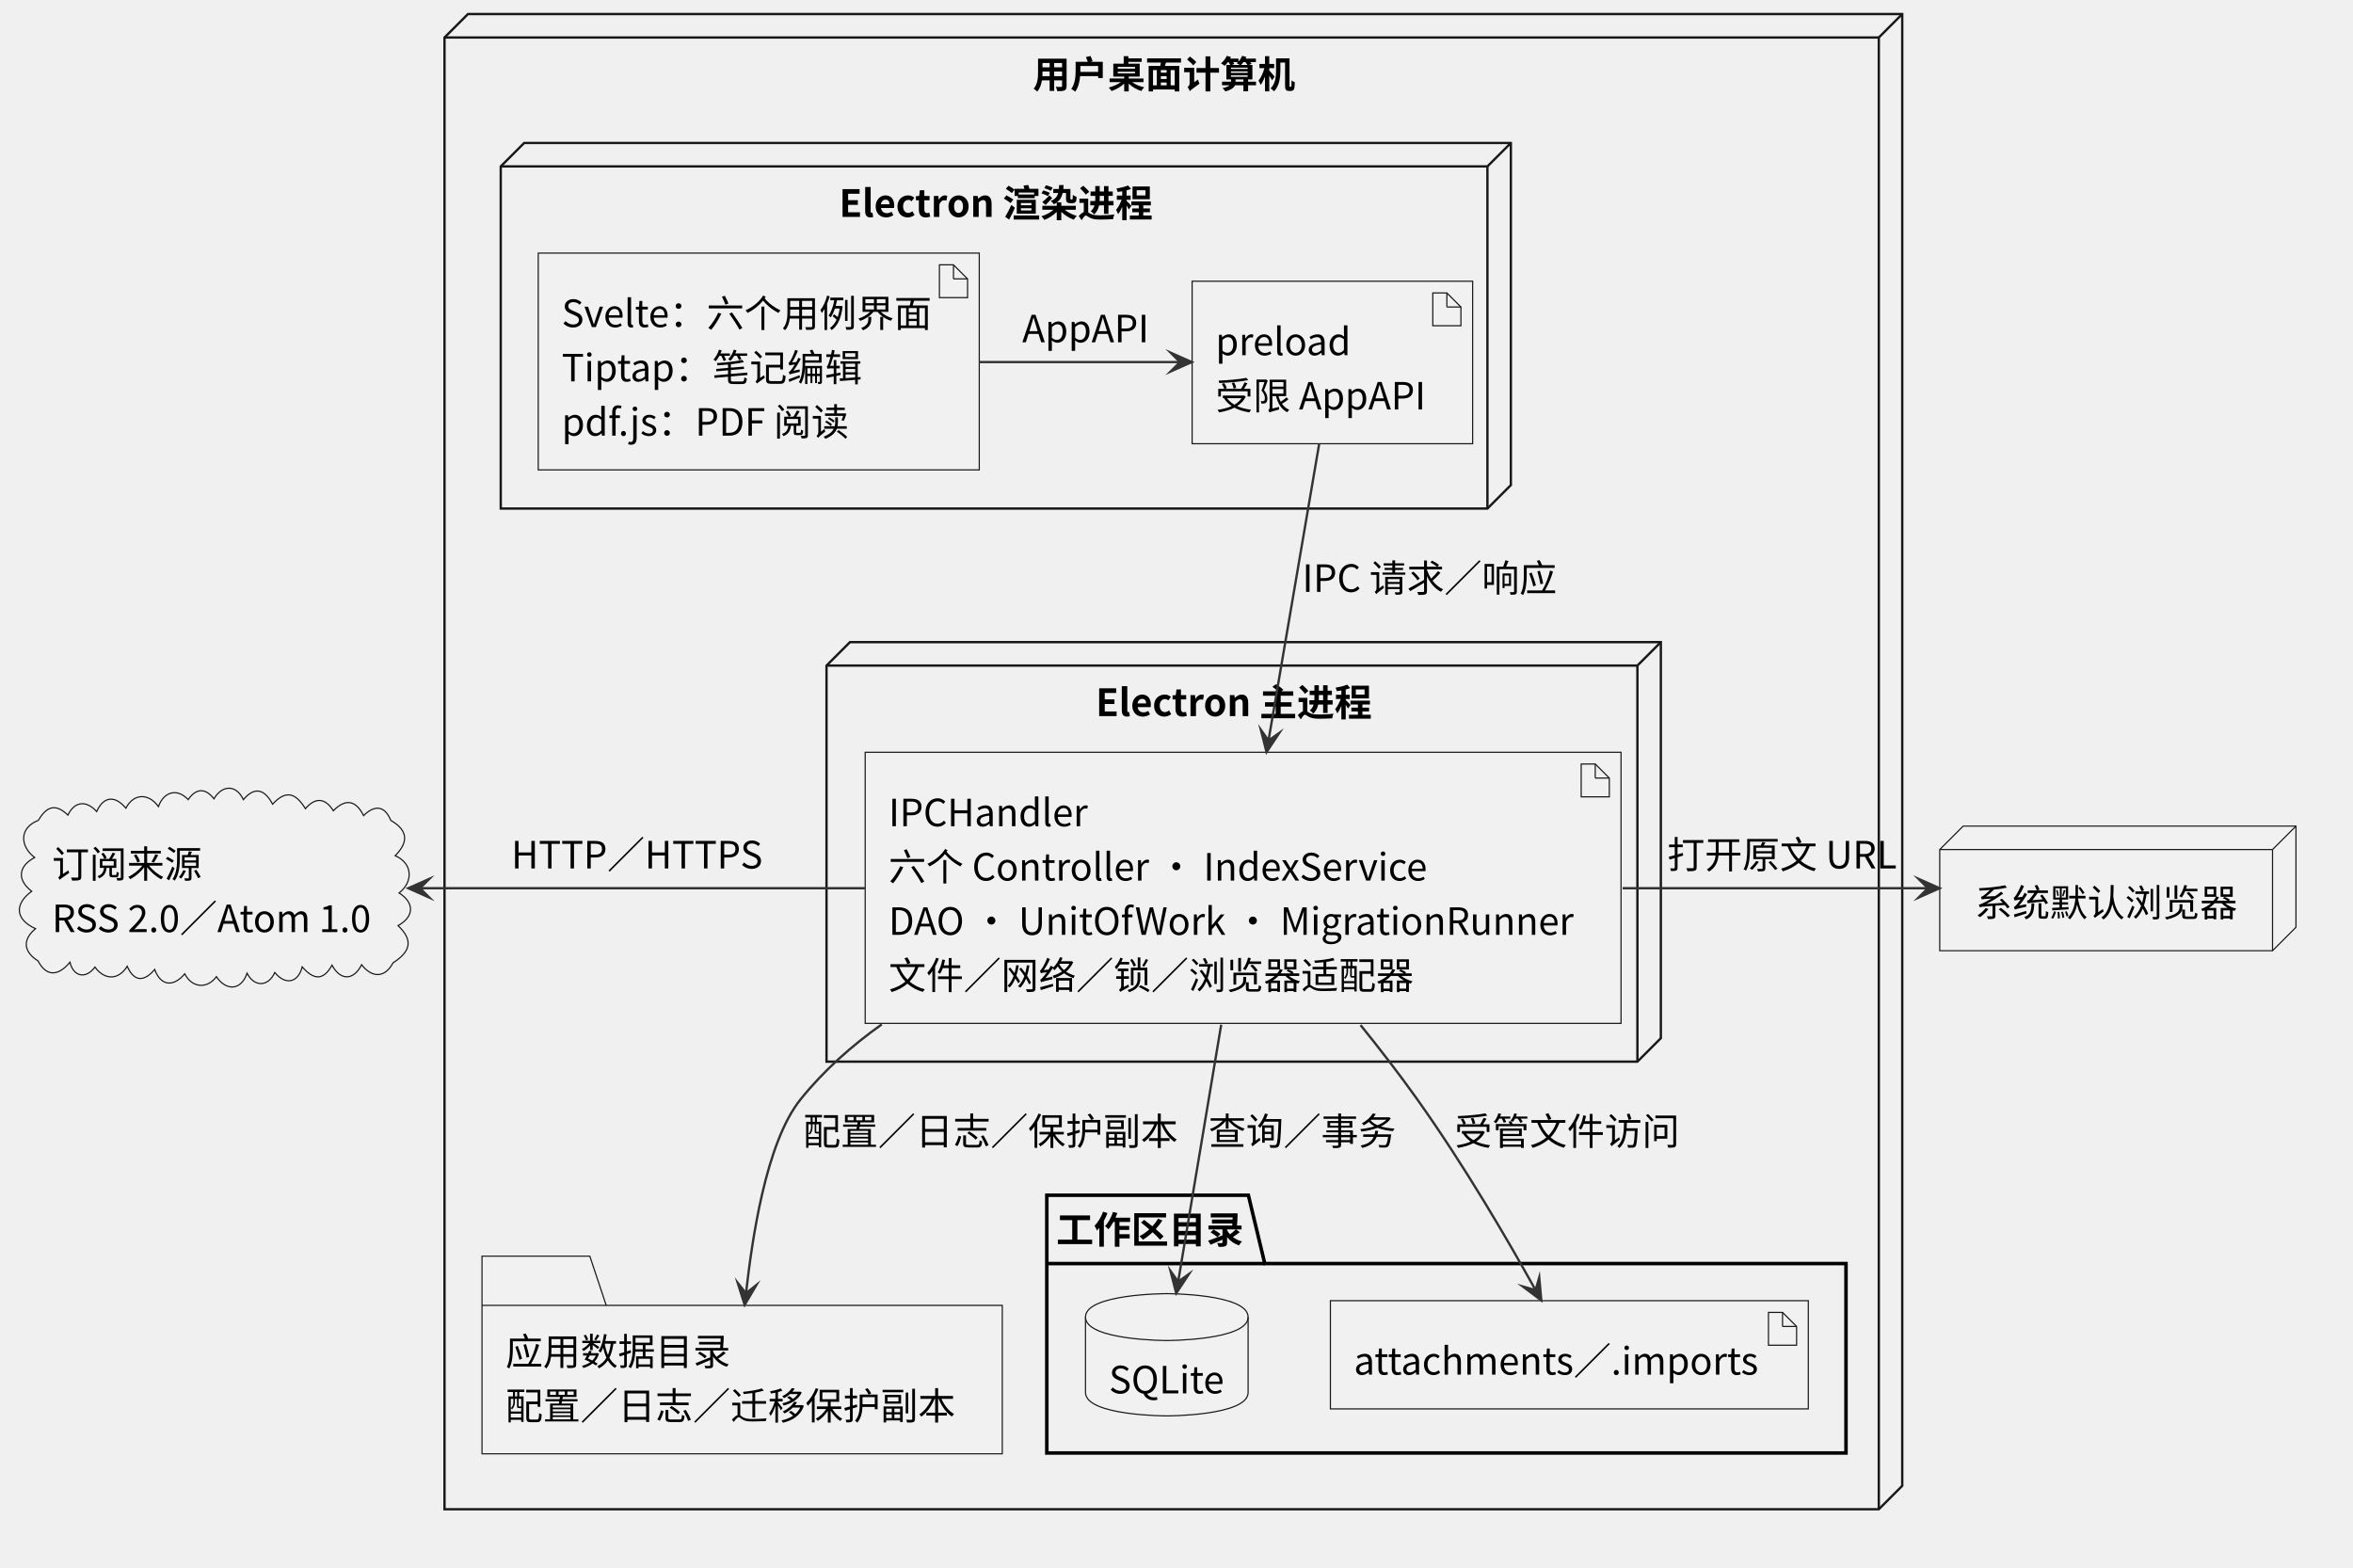
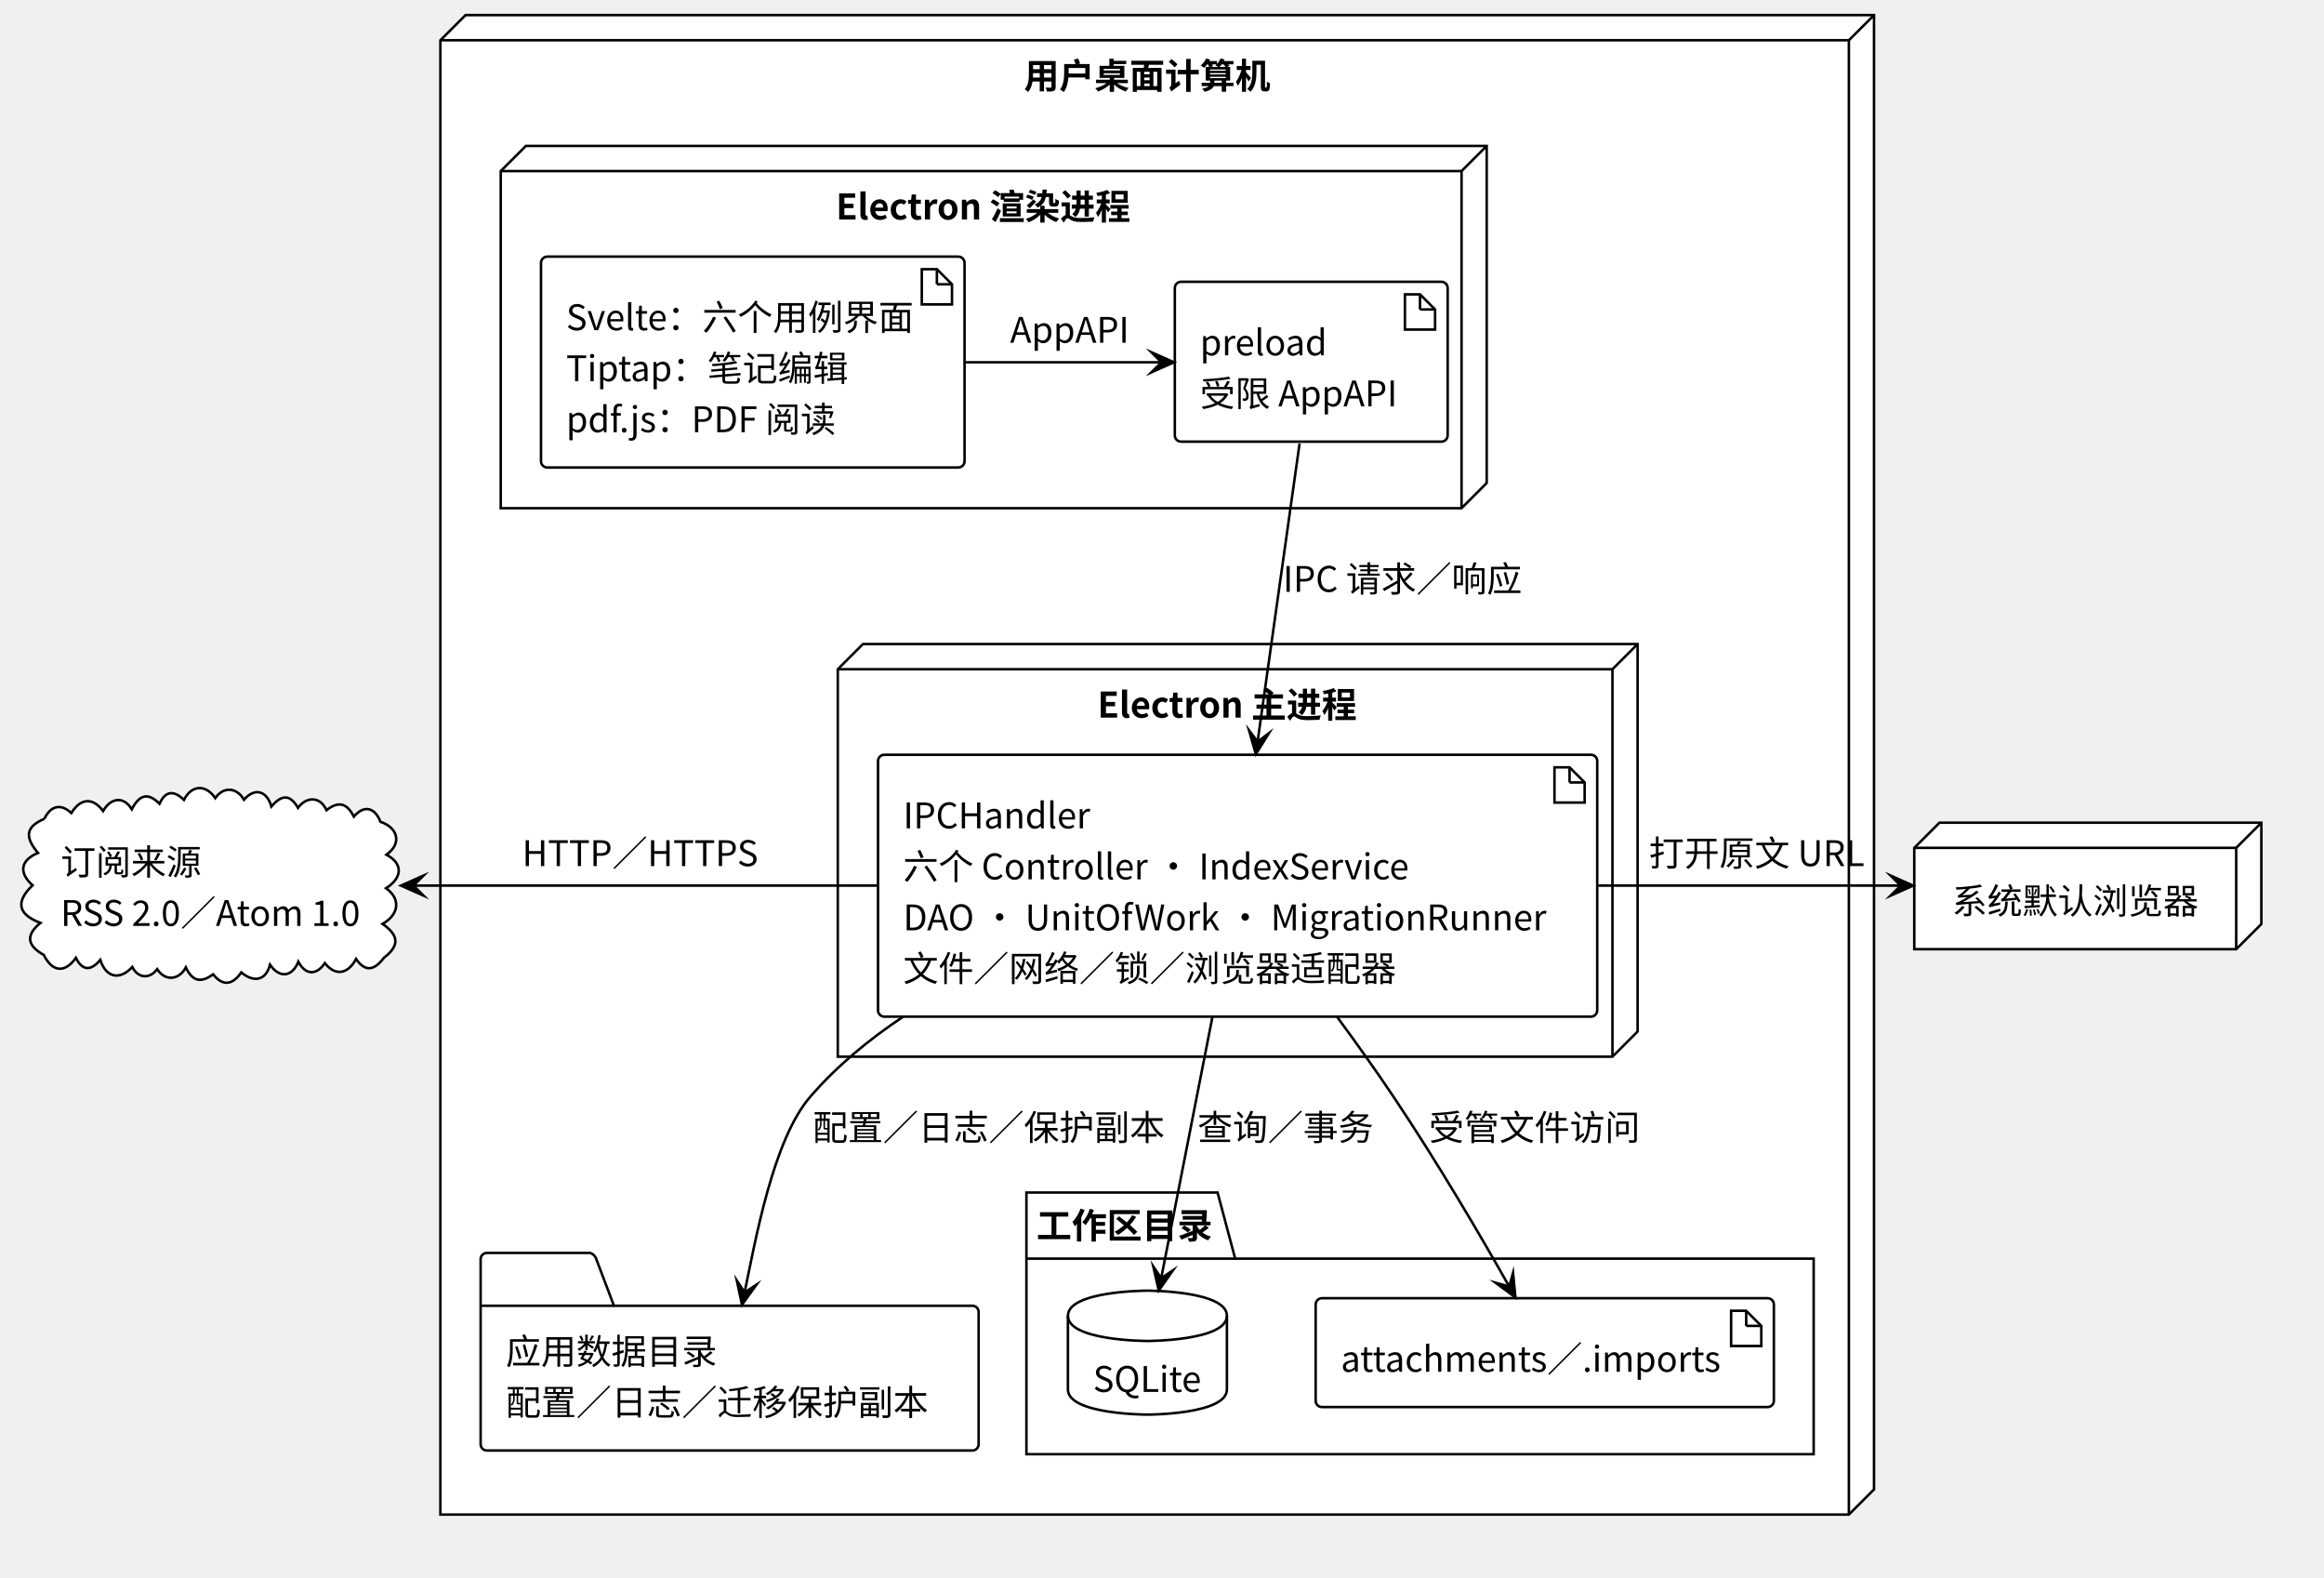
- <svg xmlns="http://www.w3.org/2000/svg" version="1.1" data-diagram-type="DESCRIPTION" style="width:1004px;height:669px;background:#FFFFFF;" width="1004px" height="669px" viewBox="0 0 1004 669" zoomAndPan="magnify" preserveAspectRatio="none" contentStyleType="text/css">
+ <svg xmlns="http://www.w3.org/2000/svg" version="1.1" data-diagram-type="DESCRIPTION" style="width:924px;height:627px;background:#FFFFFF;" width="924px" height="627px" viewBox="0 0 924 627" zoomAndPan="magnify" preserveAspectRatio="none" contentStyleType="text/css">
  <defs />
  <g font-family="sans-serif" lengthAdjust="spacing">
-     <g class="cluster" data-qualified-name="Desktop" id="ent0001" data-source-line="10">
-       <polygon points="189.666,16,199.666,6,811.666,6,811.666,634,801.666,644,189.666,644,189.666,16" fill="none" style="stroke:#181818;stroke-width:1;stroke-linejoin:miter;stroke-miterlimit:10;" />
-       <line x1="801.666" y1="16" x2="811.666" y2="6" style="stroke:#181818;stroke-width:1;" />
-       <line x1="189.666" y1="16" x2="801.666" y2="16" style="stroke:#181818;stroke-width:1;" />
-       <line x1="801.666" y1="16" x2="801.666" y2="644" style="stroke:#181818;stroke-width:1;" />
-       <text x="440.666" y="37.56" fill="#000" font-size="16" textLength="112" font-weight="700" font-family="Noto Sans CJK SC">用户桌面计算机</text>
+     <g class="cluster" data-qualified-name="Desktop" id="ent0001" data-source-line="2">
+       <polygon points="175.095,16,185.095,6,745.095,6,745.095,592,735.095,602,175.095,602,175.095,16" fill="#FFF" style="stroke:#000;stroke-width:1;stroke-linejoin:miter;stroke-miterlimit:10;" />
+       <line x1="735.095" y1="16" x2="745.095" y2="6" style="stroke:#000;stroke-width:1;" />
+       <line x1="175.095" y1="16" x2="735.095" y2="16" style="stroke:#000;stroke-width:1;" />
+       <line x1="735.095" y1="16" x2="735.095" y2="602" style="stroke:#000;stroke-width:1;" />
+       <text x="407.095" y="35.24" fill="#000" font-size="14" textLength="98" font-weight="700" font-family="Noto Sans CJK SC">用户桌面计算机</text>
    </g>
-     <g class="cluster" data-qualified-name="Desktop.Renderer" id="ent0002" data-source-line="11">
-       <polygon points="213.666,71,223.666,61,644.666,61,644.666,207,634.666,217,213.666,217,213.666,71" fill="none" style="stroke:#181818;stroke-width:1;stroke-linejoin:miter;stroke-miterlimit:10;" />
-       <line x1="634.666" y1="71" x2="644.666" y2="61" style="stroke:#181818;stroke-width:1;" />
-       <line x1="213.666" y1="71" x2="634.666" y2="71" style="stroke:#181818;stroke-width:1;" />
-       <line x1="634.666" y1="71" x2="634.666" y2="217" style="stroke:#181818;stroke-width:1;" />
-       <text x="358.054" y="92.56" fill="#000" font-size="16" textLength="134.224" font-weight="700" font-family="Noto Sans CJK SC">Electron 渲染进程</text>
+     <g class="cluster" data-qualified-name="Desktop.Renderer" id="ent0002" data-source-line="3">
+       <polygon points="199.095,68,209.095,58,591.095,58,591.095,192,581.095,202,199.095,202,199.095,68" fill="#FFF" style="stroke:#000;stroke-width:1;stroke-linejoin:miter;stroke-miterlimit:10;" />
+       <line x1="581.095" y1="68" x2="591.095" y2="58" style="stroke:#000;stroke-width:1;" />
+       <line x1="199.095" y1="68" x2="581.095" y2="68" style="stroke:#000;stroke-width:1;" />
+       <line x1="581.095" y1="68" x2="581.095" y2="202" style="stroke:#000;stroke-width:1;" />
+       <text x="332.372" y="87.24" fill="#000" font-size="14" textLength="117.446" font-weight="700" font-family="Noto Sans CJK SC">Electron 渲染进程</text>
    </g>
-     <g class="cluster" data-qualified-name="Desktop.Main" id="ent0005" data-source-line="15">
-       <polygon points="352.666,284,362.666,274,708.666,274,708.666,443,698.666,453,352.666,453,352.666,284" fill="none" style="stroke:#181818;stroke-width:1;stroke-linejoin:miter;stroke-miterlimit:10;" />
-       <line x1="698.666" y1="284" x2="708.666" y2="274" style="stroke:#181818;stroke-width:1;" />
-       <line x1="352.666" y1="284" x2="698.666" y2="284" style="stroke:#181818;stroke-width:1;" />
-       <line x1="698.666" y1="284" x2="698.666" y2="453" style="stroke:#181818;stroke-width:1;" />
-       <text x="467.554" y="305.56" fill="#000" font-size="16" textLength="118.224" font-weight="700" font-family="Noto Sans CJK SC">Electron 主进程</text>
+     <g class="cluster" data-qualified-name="Desktop.Main" id="ent0005" data-source-line="7">
+       <polygon points="333.095,266,343.095,256,651.095,256,651.095,410,641.095,420,333.095,420,333.095,266" fill="#FFF" style="stroke:#000;stroke-width:1;stroke-linejoin:miter;stroke-miterlimit:10;" />
+       <line x1="641.095" y1="266" x2="651.095" y2="256" style="stroke:#000;stroke-width:1;" />
+       <line x1="333.095" y1="266" x2="641.095" y2="266" style="stroke:#000;stroke-width:1;" />
+       <line x1="641.095" y1="266" x2="641.095" y2="420" style="stroke:#000;stroke-width:1;" />
+       <text x="436.372" y="285.24" fill="#000" font-size="14" textLength="103.446" font-weight="700" font-family="Noto Sans CJK SC">Electron 主进程</text>
    </g>
-     <g class="cluster" data-qualified-name="Desktop.Workspace" id="ent0007" data-source-line="18">
-       <polygon points="446.666,510,532.666,510,539.666,539.168,787.666,539.168,787.666,620,446.666,620,446.666,510" fill="none" style="stroke:#000;stroke-width:1.5;stroke-linejoin:miter;stroke-miterlimit:10;" />
-       <line x1="446.666" y1="539.168" x2="539.666" y2="539.168" style="stroke:#000;stroke-width:1.5;" />
-       <text x="450.666" y="530.56" fill="#000" font-size="16" textLength="80" font-weight="700" font-family="Noto Sans CJK SC">工作区目录</text>
+     <g class="cluster" data-qualified-name="Desktop.Workspace" id="ent0007" data-source-line="10">
+       <polygon points="408.095,474,484.094,474,491.094,500.272,721.095,500.272,721.095,578,408.095,578,408.095,474" fill="#FFF" style="stroke:#000;stroke-width:1;stroke-linejoin:miter;stroke-miterlimit:10;" />
+       <line x1="408.095" y1="500.272" x2="491.094" y2="500.272" style="stroke:#000;stroke-width:1;" />
+       <text x="412.095" y="492.24" fill="#000" font-size="14" textLength="70" font-weight="700" font-family="Noto Sans CJK SC">工作区目录</text>
    </g>
-     <g class="entity" data-qualified-name="Desktop.AppData" id="ent0010" data-source-line="22">
-       <polygon points="205.666,536,251.666,536,258.666,557,427.666,557,427.666,620.336,205.666,620.336,205.666,536" fill="#F1F1F1" style="stroke:#181818;stroke-width:0.5;stroke-linejoin:miter;stroke-miterlimit:10;" />
-       <line x1="205.666" y1="557" x2="258.666" y2="557" style="stroke:#181818;stroke-width:0.5;" />
-       <text x="215.666" y="582.56" fill="#000" font-size="16" textLength="96" font-family="Noto Sans CJK SC">应用数据目录</text>
-       <text x="215.666" y="605.728" fill="#000" font-size="16" textLength="192" font-family="Noto Sans CJK SC">配置／日志／迁移保护副本</text>
+     <g class="entity" data-qualified-name="Desktop.AppData" id="ent0010" data-source-line="14">
+       <path d="M193.595,498 L234.595,498 A3.75,3.75 0 0 1 237.095,500.5 L244.095,519 L386.594,519 A2.5,2.5 0 0 1 389.094,521.5 L389.094,574.044 A2.5,2.5 0 0 1 386.594,576.544 L193.595,576.544 A2.5,2.5 0 0 1 191.095,574.044 L191.095,500.5 A2.5,2.5 0 0 1 193.595,498" style="stroke:#000;stroke-width:1;" fill="#FFF" />
+       <line x1="191.095" y1="519" x2="244.095" y2="519" style="stroke:#000;stroke-width:1;" />
+       <text x="201.095" y="542.24" fill="#000" font-size="14" textLength="84" font-family="Noto Sans CJK SC">应用数据目录</text>
+       <text x="201.095" y="562.512" fill="#000" font-size="14" textLength="167.999" font-family="Noto Sans CJK SC">配置／日志／迁移保护副本</text>
    </g>
-     <g class="entity" data-qualified-name="Desktop.Renderer.UI" id="ent0003" data-source-line="12">
-       <rect x="229.666" y="108" width="188.176" height="92.504" fill="#F1F1F1" style="stroke:#181818;stroke-width:0.5;" />
-       <polygon points="400.842,113,400.842,127,412.842,127,412.842,119,406.842,113,400.842,113" fill="#F1F1F1" style="stroke:#181818;stroke-width:0.5;stroke-linejoin:miter;stroke-miterlimit:10;" />
-       <line x1="406.842" y1="113" x2="406.842" y2="119" style="stroke:#181818;stroke-width:0.5;" />
-       <line x1="412.842" y1="119" x2="406.842" y2="119" style="stroke:#181818;stroke-width:0.5;" />
-       <text x="239.666" y="139.56" fill="#000" font-size="16" textLength="158.176" font-family="Noto Sans CJK SC">Svelte：六个用例界面</text>
-       <text x="239.666" y="162.728" fill="#000" font-size="16" textLength="128.864" font-family="Noto Sans CJK SC">Tiptap：笔记编辑</text>
-       <text x="239.666" y="185.896" fill="#000" font-size="16" textLength="122.928" font-family="Noto Sans CJK SC">pdf.js：PDF 阅读</text>
+     <g class="entity" data-qualified-name="Desktop.Renderer.UI" id="ent0003" data-source-line="4">
+       <rect x="215.095" y="102" width="168.403" height="83.816" fill="#FFF" style="stroke:#000;stroke-width:1;" rx="2.5" ry="2.5" />
+       <polygon points="366.498,107,366.498,121,378.498,121,378.498,113,372.498,107,366.498,107" fill="#FFF" style="stroke:#000;stroke-width:1;stroke-linejoin:miter;stroke-miterlimit:10;" />
+       <line x1="372.498" y1="107" x2="372.498" y2="113" style="stroke:#000;stroke-width:1;" />
+       <line x1="378.498" y1="113" x2="372.498" y2="113" style="stroke:#000;stroke-width:1;" />
+       <text x="225.095" y="131.24" fill="#000" font-size="14" textLength="138.403" font-family="Noto Sans CJK SC">Svelte：六个用例界面</text>
+       <text x="225.095" y="151.512" fill="#000" font-size="14" textLength="112.756" font-family="Noto Sans CJK SC">Tiptap：笔记编辑</text>
+       <text x="225.095" y="171.784" fill="#000" font-size="14" textLength="107.562" font-family="Noto Sans CJK SC">pdf.js：PDF 阅读</text>
    </g>
-     <g class="entity" data-qualified-name="Desktop.Renderer.Preload" id="ent0004" data-source-line="13">
-       <rect x="508.666" y="120" width="119.696" height="69.336" fill="#F1F1F1" style="stroke:#181818;stroke-width:0.5;" />
-       <polygon points="611.362,125,611.362,139,623.362,139,623.362,131,617.362,125,611.362,125" fill="#F1F1F1" style="stroke:#181818;stroke-width:0.5;stroke-linejoin:miter;stroke-miterlimit:10;" />
-       <line x1="617.362" y1="125" x2="617.362" y2="131" style="stroke:#181818;stroke-width:0.5;" />
-       <line x1="623.362" y1="131" x2="617.362" y2="131" style="stroke:#181818;stroke-width:0.5;" />
-       <text x="518.666" y="151.56" fill="#000" font-size="16" textLength="58.16" font-family="Noto Sans CJK SC">preload</text>
-       <text x="518.666" y="174.728" fill="#000" font-size="16" textLength="89.696" font-family="Noto Sans CJK SC">受限 AppAPI</text>
+     <g class="entity" data-qualified-name="Desktop.Renderer.Preload" id="ent0004" data-source-line="5">
+       <rect x="467.095" y="112" width="108.484" height="63.544" fill="#FFF" style="stroke:#000;stroke-width:1;" rx="2.5" ry="2.5" />
+       <polygon points="558.578,117,558.578,131,570.578,131,570.578,123,564.578,117,558.578,117" fill="#FFF" style="stroke:#000;stroke-width:1;stroke-linejoin:miter;stroke-miterlimit:10;" />
+       <line x1="564.578" y1="117" x2="564.578" y2="123" style="stroke:#000;stroke-width:1;" />
+       <line x1="570.578" y1="123" x2="564.578" y2="123" style="stroke:#000;stroke-width:1;" />
+       <text x="477.095" y="141.24" fill="#000" font-size="14" textLength="50.89" font-family="Noto Sans CJK SC">preload</text>
+       <text x="477.095" y="161.512" fill="#000" font-size="14" textLength="78.484" font-family="Noto Sans CJK SC">受限 AppAPI</text>
    </g>
-     <g class="entity" data-qualified-name="Desktop.Main.Services" id="ent0006" data-source-line="16">
-       <rect x="369.166" y="321" width="322.513" height="115.672" fill="#F1F1F1" style="stroke:#181818;stroke-width:0.5;" />
-       <polygon points="674.678,326,674.678,340,686.678,340,686.678,332,680.678,326,674.678,326" fill="#F1F1F1" style="stroke:#181818;stroke-width:0.5;stroke-linejoin:miter;stroke-miterlimit:10;" />
-       <line x1="680.678" y1="326" x2="680.678" y2="332" style="stroke:#181818;stroke-width:0.5;" />
-       <line x1="686.678" y1="332" x2="680.678" y2="332" style="stroke:#181818;stroke-width:0.5;" />
-       <text x="379.166" y="352.56" fill="#000" font-size="16" textLength="84.976" font-family="Noto Sans CJK SC">IPCHandler</text>
-       <text x="379.166" y="375.728" fill="#000" font-size="16" textLength="230.08" font-family="Noto Sans CJK SC">六个 Controller · IndexService</text>
-       <text x="379.166" y="398.896" fill="#000" font-size="16" textLength="292.513" font-family="Noto Sans CJK SC">DAO · UnitOfWork · MigrationRunner</text>
-       <text x="379.166" y="422.064" fill="#000" font-size="16" textLength="224" font-family="Noto Sans CJK SC">文件／网络／锁／浏览器适配器</text>
+     <g class="entity" data-qualified-name="Desktop.Main.Services" id="ent0006" data-source-line="8">
+       <rect x="349.095" y="300" width="285.947" height="104.088" fill="#FFF" style="stroke:#000;stroke-width:1;" rx="2.5" ry="2.5" />
+       <polygon points="618.042,305,618.042,319,630.042,319,630.042,311,624.042,305,618.042,305" fill="#FFF" style="stroke:#000;stroke-width:1;stroke-linejoin:miter;stroke-miterlimit:10;" />
+       <line x1="624.042" y1="305" x2="624.042" y2="311" style="stroke:#000;stroke-width:1;" />
+       <line x1="630.042" y1="311" x2="624.042" y2="311" style="stroke:#000;stroke-width:1;" />
+       <text x="359.095" y="329.24" fill="#000" font-size="14" textLength="74.354" font-family="Noto Sans CJK SC">IPCHandler</text>
+       <text x="359.095" y="349.512" fill="#000" font-size="14" textLength="201.319" font-family="Noto Sans CJK SC">六个 Controller · IndexService</text>
+       <text x="359.095" y="369.784" fill="#000" font-size="14" textLength="255.947" font-family="Noto Sans CJK SC">DAO · UnitOfWork · MigrationRunner</text>
+       <text x="359.095" y="390.056" fill="#000" font-size="14" textLength="195.999" font-family="Noto Sans CJK SC">文件／网络／锁／浏览器适配器</text>
    </g>
-     <g class="entity" data-qualified-name="Desktop.Workspace.DB" id="ent0008" data-source-line="19">
-       <path d="M463.166,562 C463.166,552 497.862,552 497.862,552 C497.862,552 532.558,552 532.558,562 L532.558,594.168 C532.558,604.168 497.862,604.168 497.862,604.168 C497.862,604.168 463.166,604.168 463.166,594.168 L463.166,562" style="stroke:#181818;stroke-width:0.5;" fill="#F1F1F1" />
-       <path d="M463.166,562 C463.166,572 497.862,572 497.862,572 C497.862,572 532.558,572 532.558,562" style="stroke:#181818;stroke-width:0.5;" fill="none" />
-       <text x="473.166" y="594.56" fill="#000" font-size="16" textLength="49.392" font-family="Noto Sans CJK SC">SQLite</text>
+     <g class="entity" data-qualified-name="Desktop.Workspace.DB" id="ent0008" data-source-line="11">
+       <path d="M424.595,523 C424.595,513 456.204,513 456.204,513 C456.204,513 487.813,513 487.813,523 L487.813,552.272 C487.813,562.272 456.204,562.272 456.204,562.272 C456.204,562.272 424.595,562.272 424.595,552.272 L424.595,523" style="stroke:#000;stroke-width:1;" fill="#FFF" />
+       <path d="M424.595,523 C424.595,533 456.204,533 456.204,533 C456.204,533 487.813,533 487.813,523" style="stroke:#000;stroke-width:1;" fill="none" />
+       <text x="434.595" y="553.24" fill="#000" font-size="14" textLength="43.218" font-family="Noto Sans CJK SC">SQLite</text>
    </g>
-     <g class="entity" data-qualified-name="Desktop.Workspace.Files" id="ent0009" data-source-line="20">
-       <rect x="567.666" y="555" width="203.92" height="46.168" fill="#F1F1F1" style="stroke:#181818;stroke-width:0.5;" />
-       <polygon points="754.586,560,754.586,574,766.586,574,766.586,566,760.586,560,754.586,560" fill="#F1F1F1" style="stroke:#181818;stroke-width:0.5;stroke-linejoin:miter;stroke-miterlimit:10;" />
-       <line x1="760.586" y1="560" x2="760.586" y2="566" style="stroke:#181818;stroke-width:0.5;" />
-       <line x1="766.586" y1="566" x2="760.586" y2="566" style="stroke:#181818;stroke-width:0.5;" />
-       <text x="577.666" y="586.56" fill="#000" font-size="16" textLength="173.92" font-family="Noto Sans CJK SC">attachments／.imports</text>
+     <g class="entity" data-qualified-name="Desktop.Workspace.Files" id="ent0009" data-source-line="12">
+       <rect x="523.095" y="516" width="182.179" height="43.272" fill="#FFF" style="stroke:#000;stroke-width:1;" rx="2.5" ry="2.5" />
+       <polygon points="688.274,521,688.274,535,700.274,535,700.274,527,694.274,521,688.274,521" fill="#FFF" style="stroke:#000;stroke-width:1;stroke-linejoin:miter;stroke-miterlimit:10;" />
+       <line x1="694.274" y1="521" x2="694.274" y2="527" style="stroke:#000;stroke-width:1;" />
+       <line x1="700.274" y1="527" x2="694.274" y2="527" style="stroke:#000;stroke-width:1;" />
+       <text x="533.095" y="545.24" fill="#000" font-size="14" textLength="152.179" font-family="Noto Sans CJK SC">attachments／.imports</text>
    </g>
-     <g class="entity" data-qualified-name="Feed" id="ent0011" data-source-line="24">
-       <path d="M16.357,350.05 C19.843,344.202 23.526,342.589 28.982,347.802 C31.916,341.694 36.976,341.539 41.25,346.287 C44.277,339.507 49.281,339.497 53.703,344.855 C57.153,338.312 63.547,338.476 67.595,344.177 C69.801,337.988 75.426,336.041 80.297,341.193 C83.652,336.266 87.655,336.123 91.303,340.86 C94.724,334.951 100.763,334.581 103.845,341.199 C108.949,335.181 113.091,337.116 116.324,343.138 C122.181,336.767 126.229,338.536 130.321,345.055 C134.57,340.091 138.781,340.439 142.235,345.957 C147.425,340.617 151.854,341.426 155.133,348.022 C159.798,343.472 164.059,343.557 166.764,350.081 C174.094,354.295 174.405,359.289 168.625,365.125 C176.202,368.441 176.352,376.285 170.29,381.03 C176.982,385.266 176.723,391.158 169.851,394.967 C176.736,401.51 174.831,406.24 167.685,410.872 C164.119,417.553 158.554,417.174 154.291,411.637 C150.916,418.446 145.253,418.547 141.664,411.837 C137.792,418.898 133.519,417.834 128.949,412.555 C127.149,419.609 121.623,420.349 117.258,414.965 C114.448,421.09 108.56,421.321 105.42,415.286 C102.841,422.788 96.444,422.889 92.341,416.747 C88.256,422.217 81.882,421.477 78.824,415.531 C74.224,421.053 68.714,421.064 65.999,413.662 C61.628,418.876 57.268,419.17 54.281,412.318 C50.537,418.387 44.54,418.215 40.512,412.654 C36.728,417.795 31.373,416.943 29.847,410.564 C25.424,415.985 20.11,417.433 16.209,410.009 C10.074,406.147 9.433,401.032 15.152,396.259 C6.542,392.373 6,385.838 13.525,380.306 C7.156,375.419 7.794,369.603 14.798,365.897 C8.588,361.209 7.983,353.303 16.357,350.05" style="stroke:#181818;stroke-width:0.5;" fill="#F1F1F1" />
-       <text x="22.166" y="374.56" fill="#000" font-size="16" textLength="64" font-family="Noto Sans CJK SC">订阅来源</text>
-       <text x="22.166" y="397.728" fill="#000" font-size="16" textLength="137.088" font-family="Noto Sans CJK SC">RSS 2.0／Atom 1.0</text>
+     <g class="entity" data-qualified-name="Feed" id="ent0011" data-source-line="16">
+       <path d="M17.649,325.458 C20.007,320.426 24.059,319.12 28.358,323.168 C31.898,317.431 36.731,316.637 40.992,322.375 C43.796,317.393 48.922,316.008 52.395,321.658 C55.27,316.254 58.488,314.535 63.417,319.467 C65.875,314.107 69.239,314.187 73.136,317.931 C76.226,311.854 81.833,311.734 85.585,317.217 C88.947,312.443 94.179,312.983 96.993,317.864 C101.459,312.759 106.158,314.517 107.89,320.541 C111.792,316.118 115.105,315.291 118.482,321.085 C121.803,316.561 127.33,316.41 129.808,322.027 C134.699,318.223 137.952,319.262 140.687,324.594 C144.9,319.643 149.117,321.091 151.282,326.657 C157.988,328.849 160.091,335.122 153.663,339.71 C160.859,343.628 159.474,349.284 153.493,353.034 C159.818,357.604 158.187,363.862 152.1,367.213 C158.347,371.646 159.191,375.651 152.698,380.651 C149.138,385.283 145.601,386.906 141.558,381.168 C138.577,386.819 133.624,388.431 129.149,382.814 C125.794,387.811 121.418,387.585 118.62,382.247 C116.158,388.424 111.064,388.901 107.363,383.447 C105.553,390.155 100.581,390.397 95.935,386.503 C92.584,391.325 88.763,392.313 84.732,387.275 C79.832,390.862 76.47,390.016 73.886,384.511 C71.292,389.472 65.707,390.238 62.499,385.211 C59.469,389.27 54.886,388.87 52.598,384.355 C47.505,389.832 42.161,388.555 39.857,381.516 C36.337,385.774 32.908,386.185 30.18,380.727 C25.62,387.042 20.746,386.26 17.394,379.542 C10.846,375.89 10.033,371.787 16.074,366.828 C7.204,363.462 6,358.549 12.953,351.88 C7.353,346.936 8.116,341.867 15.1,339.023 C10.259,333.2 9.577,328.854 17.649,325.458" style="stroke:#000;stroke-width:1;" fill="#FFF" />
+       <text x="24.095" y="347.74" fill="#000" font-size="14" textLength="56" font-family="Noto Sans CJK SC">订阅来源</text>
+       <text x="24.095" y="368.012" fill="#000" font-size="14" textLength="119.952" font-family="Noto Sans CJK SC">RSS 2.0／Atom 1.0</text>
    </g>
-     <g class="entity" data-qualified-name="Browser" id="ent0012" data-source-line="25">
-       <polygon points="827.666,362.5,837.666,352.5,979.666,352.5,979.666,395.668,969.666,405.668,827.666,405.668,827.666,362.5" fill="#F1F1F1" style="stroke:#181818;stroke-width:0.5;stroke-linejoin:miter;stroke-miterlimit:10;" />
-       <line x1="969.666" y1="362.5" x2="979.666" y2="352.5" style="stroke:#181818;stroke-width:0.5;" />
-       <line x1="827.666" y1="362.5" x2="969.666" y2="362.5" style="stroke:#181818;stroke-width:0.5;" />
-       <line x1="969.666" y1="362.5" x2="969.666" y2="405.668" style="stroke:#181818;stroke-width:0.5;" />
-       <text x="842.666" y="391.06" fill="#000" font-size="16" textLength="112" font-family="Noto Sans CJK SC">系统默认浏览器</text>
+     <g class="entity" data-qualified-name="Browser" id="ent0012" data-source-line="17">
+       <polygon points="761.095,337,771.095,327,899.094,327,899.094,367.272,889.094,377.272,761.095,377.272,761.095,337" fill="#FFF" style="stroke:#000;stroke-width:1;stroke-linejoin:miter;stroke-miterlimit:10;" />
+       <line x1="889.094" y1="337" x2="899.094" y2="327" style="stroke:#000;stroke-width:1;" />
+       <line x1="761.095" y1="337" x2="889.094" y2="337" style="stroke:#000;stroke-width:1;" />
+       <line x1="889.094" y1="337" x2="889.094" y2="377.272" style="stroke:#000;stroke-width:1;" />
+       <text x="776.095" y="363.24" fill="#000" font-size="14" textLength="98" font-family="Noto Sans CJK SC">系统默认浏览器</text>
    </g>
-     <g class="link" data-entity-1="ent0003" data-entity-2="ent0004" id="lnk13" data-source-line="26" data-link-type="dependency">
-       <path d="M417.686,154.5 C448.186,154.5 476.176,154.5 503.516,154.5" style="stroke:#333;stroke-width:1;" fill="none" id="UI-to-Preload" />
-       <polygon points="508.516,154.5,499.516,150.5,503.516,154.5,499.516,158.5,508.516,154.5" fill="#333" style="stroke:#333;stroke-width:1;stroke-linejoin:miter;stroke-miterlimit:10;" />
-       <text x="436.166" y="146.06" fill="#000" font-size="16" textLength="54.112" font-family="Noto Sans CJK SC">AppAPI</text>
+     <g class="link" data-entity-1="ent0003" data-entity-2="ent0004" id="lnk13" data-source-line="18" data-link-type="dependency">
+       <path d="M383.345,144 C411.305,144 436.685,144 461.775,144" style="stroke:#000;stroke-width:1;" fill="none" id="UI-to-Preload" />
+       <polygon points="466.775,144,457.775,140,461.775,144,457.775,148,466.775,144" fill="#000" style="stroke:#000;stroke-width:1;stroke-linejoin:miter;stroke-miterlimit:10;" />
+       <text x="401.595" y="136.24" fill="#000" font-size="14" textLength="47.348" font-family="Noto Sans CJK SC">AppAPI</text>
    </g>
-     <g class="link" data-entity-1="ent0004" data-entity-2="ent0006" id="lnk14" data-source-line="27" data-link-type="dependency">
-       <path d="M562.896,189.29 C556.936,224.18 548.367,274.321 541.257,315.991" style="stroke:#333;stroke-width:1;" fill="none" id="Preload-to-Services" />
-       <polygon points="540.416,320.92,545.872,312.721,541.257,315.991,537.986,311.375,540.416,320.92" fill="#333" style="stroke:#333;stroke-width:1;stroke-linejoin:miter;stroke-miterlimit:10;" />
-       <text x="555.666" y="252.56" fill="#000" font-size="16" textLength="108.608" font-family="Noto Sans CJK SC">IPC 请求／响应</text>
+     <g class="link" data-entity-1="ent0004" data-entity-2="ent0006" id="lnk14" data-source-line="19" data-link-type="dependency">
+       <path d="M516.695,176.29 C512.075,209.04 505.462,256.049 500.002,294.799" style="stroke:#000;stroke-width:1;" fill="none" id="Preload-to-Services" />
+       <polygon points="499.305,299.75,504.521,291.396,500.002,294.799,496.6,290.28,499.305,299.75" fill="#000" style="stroke:#000;stroke-width:1;stroke-linejoin:miter;stroke-miterlimit:10;" />
+       <text x="510.095" y="235.24" fill="#000" font-size="14" textLength="95.032" font-family="Noto Sans CJK SC">IPC 请求／响应</text>
    </g>
-     <g class="link" data-entity-1="ent0006" data-entity-2="ent0008" id="lnk15" data-source-line="28" data-link-type="dependency">
-       <path d="M521.076,437.25 C514.716,475.19 507.521,518.169 502.711,546.899" style="stroke:#333;stroke-width:1;" fill="none" id="Services-to-DB" />
-       <polygon points="501.886,551.83,507.317,543.614,502.711,546.899,499.427,542.293,501.886,551.83" fill="#333" style="stroke:#333;stroke-width:1;stroke-linejoin:miter;stroke-miterlimit:10;" />
-       <text x="515.666" y="488.56" fill="#000" font-size="16" textLength="80" font-family="Noto Sans CJK SC">查询／事务</text>
+     <g class="link" data-entity-1="ent0006" data-entity-2="ent0008" id="lnk15" data-source-line="20" data-link-type="dependency">
+       <path d="M482.065,404.11 C475.075,439.75 467.037,480.723 461.677,508.053" style="stroke:#000;stroke-width:1;" fill="none" id="Services-to-DB" />
+       <polygon points="460.715,512.96,466.372,504.898,461.677,508.053,458.522,503.358,460.715,512.96" fill="#000" style="stroke:#000;stroke-width:1;stroke-linejoin:miter;stroke-miterlimit:10;" />
+       <text x="476.095" y="453.24" fill="#000" font-size="14" textLength="70" font-family="Noto Sans CJK SC">查询／事务</text>
    </g>
-     <g class="link" data-entity-1="ent0006" data-entity-2="ent0009" id="lnk16" data-source-line="29" data-link-type="dependency">
-       <path d="M580.536,437.4 C588.866,447.71 597.216,458.52 604.666,469 C624.946,497.54 642.835,528.231 655.225,550.501" style="stroke:#333;stroke-width:1;" fill="none" id="Services-to-Files" />
-       <polygon points="657.656,554.87,656.776,545.061,655.225,550.501,649.785,548.95,657.656,554.87" fill="#333" style="stroke:#333;stroke-width:1;stroke-linejoin:miter;stroke-miterlimit:10;" />
-       <text x="620.666" y="488.56" fill="#000" font-size="16" textLength="96" font-family="Noto Sans CJK SC">受管文件访问</text>
+     <g class="link" data-entity-1="ent0006" data-entity-2="ent0009" id="lnk16" data-source-line="21" data-link-type="dependency">
+       <path d="M531.635,404.21 C539.285,414.59 547.095,425.54 554.095,436 C572.065,462.85 588.401,490.769 600.061,511.359" style="stroke:#000;stroke-width:1;" fill="none" id="Services-to-Files" />
+       <polygon points="602.525,515.71,601.571,505.907,600.061,511.359,594.609,509.85,602.525,515.71" fill="#000" style="stroke:#000;stroke-width:1;stroke-linejoin:miter;stroke-miterlimit:10;" />
+       <text x="568.095" y="453.24" fill="#000" font-size="14" textLength="84" font-family="Noto Sans CJK SC">受管文件访问</text>
    </g>
-     <g class="link" data-entity-1="ent0006" data-entity-2="ent0010" id="lnk17" data-source-line="30" data-link-type="dependency">
-       <path d="M376.216,437.11 C363.296,446.29 351.466,456.86 341.666,469 C326.556,487.72 320.815,529.943 318.305,551.843" style="stroke:#333;stroke-width:1;" fill="none" id="Services-to-AppData" />
-       <polygon points="317.736,556.81,322.734,548.324,318.305,551.843,314.786,547.413,317.736,556.81" fill="#333" style="stroke:#333;stroke-width:1;stroke-linejoin:miter;stroke-miterlimit:10;" />
-       <text x="342.666" y="488.56" fill="#000" font-size="16" textLength="160" font-family="Noto Sans CJK SC">配置／日志／保护副本</text>
+     <g class="link" data-entity-1="ent0006" data-entity-2="ent0010" id="lnk17" data-source-line="22" data-link-type="dependency">
+       <path d="M359.025,404.15 C345.335,413.26 332.615,423.82 322.095,436 C307.255,453.18 300.316,493.408 296.036,513.708" style="stroke:#000;stroke-width:1;" fill="none" id="Services-to-AppData" />
+       <polygon points="295.005,518.6,300.775,510.619,296.036,513.708,292.948,508.968,295.005,518.6" fill="#000" style="stroke:#000;stroke-width:1;stroke-linejoin:miter;stroke-miterlimit:10;" />
+       <text x="323.095" y="453.24" fill="#000" font-size="14" textLength="139.999" font-family="Noto Sans CJK SC">配置／日志／保护副本</text>
    </g>
-     <g class="link" data-entity-1="ent0011" data-entity-2="ent0006" id="lnk19" data-source-line="31" data-link-type="dependency">
-       <path d="M179.206,379 C234.156,379 302.896,379 369.046,379" style="stroke:#333;stroke-width:1;" fill="none" id="Feed-backto-Services" />
-       <polygon points="174.206,379,183.206,383,179.206,379,183.206,375,174.206,379" fill="#333" style="stroke:#333;stroke-width:1;stroke-linejoin:miter;stroke-miterlimit:10;" />
-       <text x="218.166" y="370.56" fill="#000" font-size="16" textLength="107.424" font-family="Noto Sans CJK SC">HTTP／HTTPS</text>
+     <g class="link" data-entity-1="ent0011" data-entity-2="ent0006" id="lnk19" data-source-line="23" data-link-type="dependency">
+       <path d="M164.405,352 C217.365,352 284.875,352 348.695,352" style="stroke:#000;stroke-width:1;" fill="none" id="Feed-backto-Services" />
+       <polygon points="159.405,352,168.405,356,164.405,352,168.405,348,159.405,352" fill="#000" style="stroke:#000;stroke-width:1;stroke-linejoin:miter;stroke-miterlimit:10;" />
+       <text x="207.595" y="344.24" fill="#000" font-size="14" textLength="93.996" font-family="Noto Sans CJK SC">HTTP／HTTPS</text>
    </g>
-     <g class="link" data-entity-1="ent0006" data-entity-2="ent0012" id="lnk20" data-source-line="32" data-link-type="dependency">
-       <path d="M692.366,379 C739.396,379 783.556,379 822.616,379" style="stroke:#333;stroke-width:1;" fill="none" id="Services-to-Browser" />
-       <polygon points="827.616,379,818.616,375,822.616,379,818.616,383,827.616,379" fill="#333" style="stroke:#333;stroke-width:1;stroke-linejoin:miter;stroke-miterlimit:10;" />
-       <text x="711.416" y="370.56" fill="#000" font-size="16" textLength="97.968" font-family="Noto Sans CJK SC">打开原文 URL</text>
+     <g class="link" data-entity-1="ent0006" data-entity-2="ent0012" id="lnk20" data-source-line="24" data-link-type="dependency">
+       <path d="M635.435,352 C678.795,352 719.465,352 755.665,352" style="stroke:#000;stroke-width:1;" fill="none" id="Services-to-Browser" />
+       <polygon points="760.665,352,751.665,348,755.665,352,751.665,356,760.665,352" fill="#000" style="stroke:#000;stroke-width:1;stroke-linejoin:miter;stroke-miterlimit:10;" />
+       <text x="655.595" y="344.24" fill="#000" font-size="14" textLength="85.722" font-family="Noto Sans CJK SC">打开原文 URL</text>
    </g>
  </g>
</svg>
